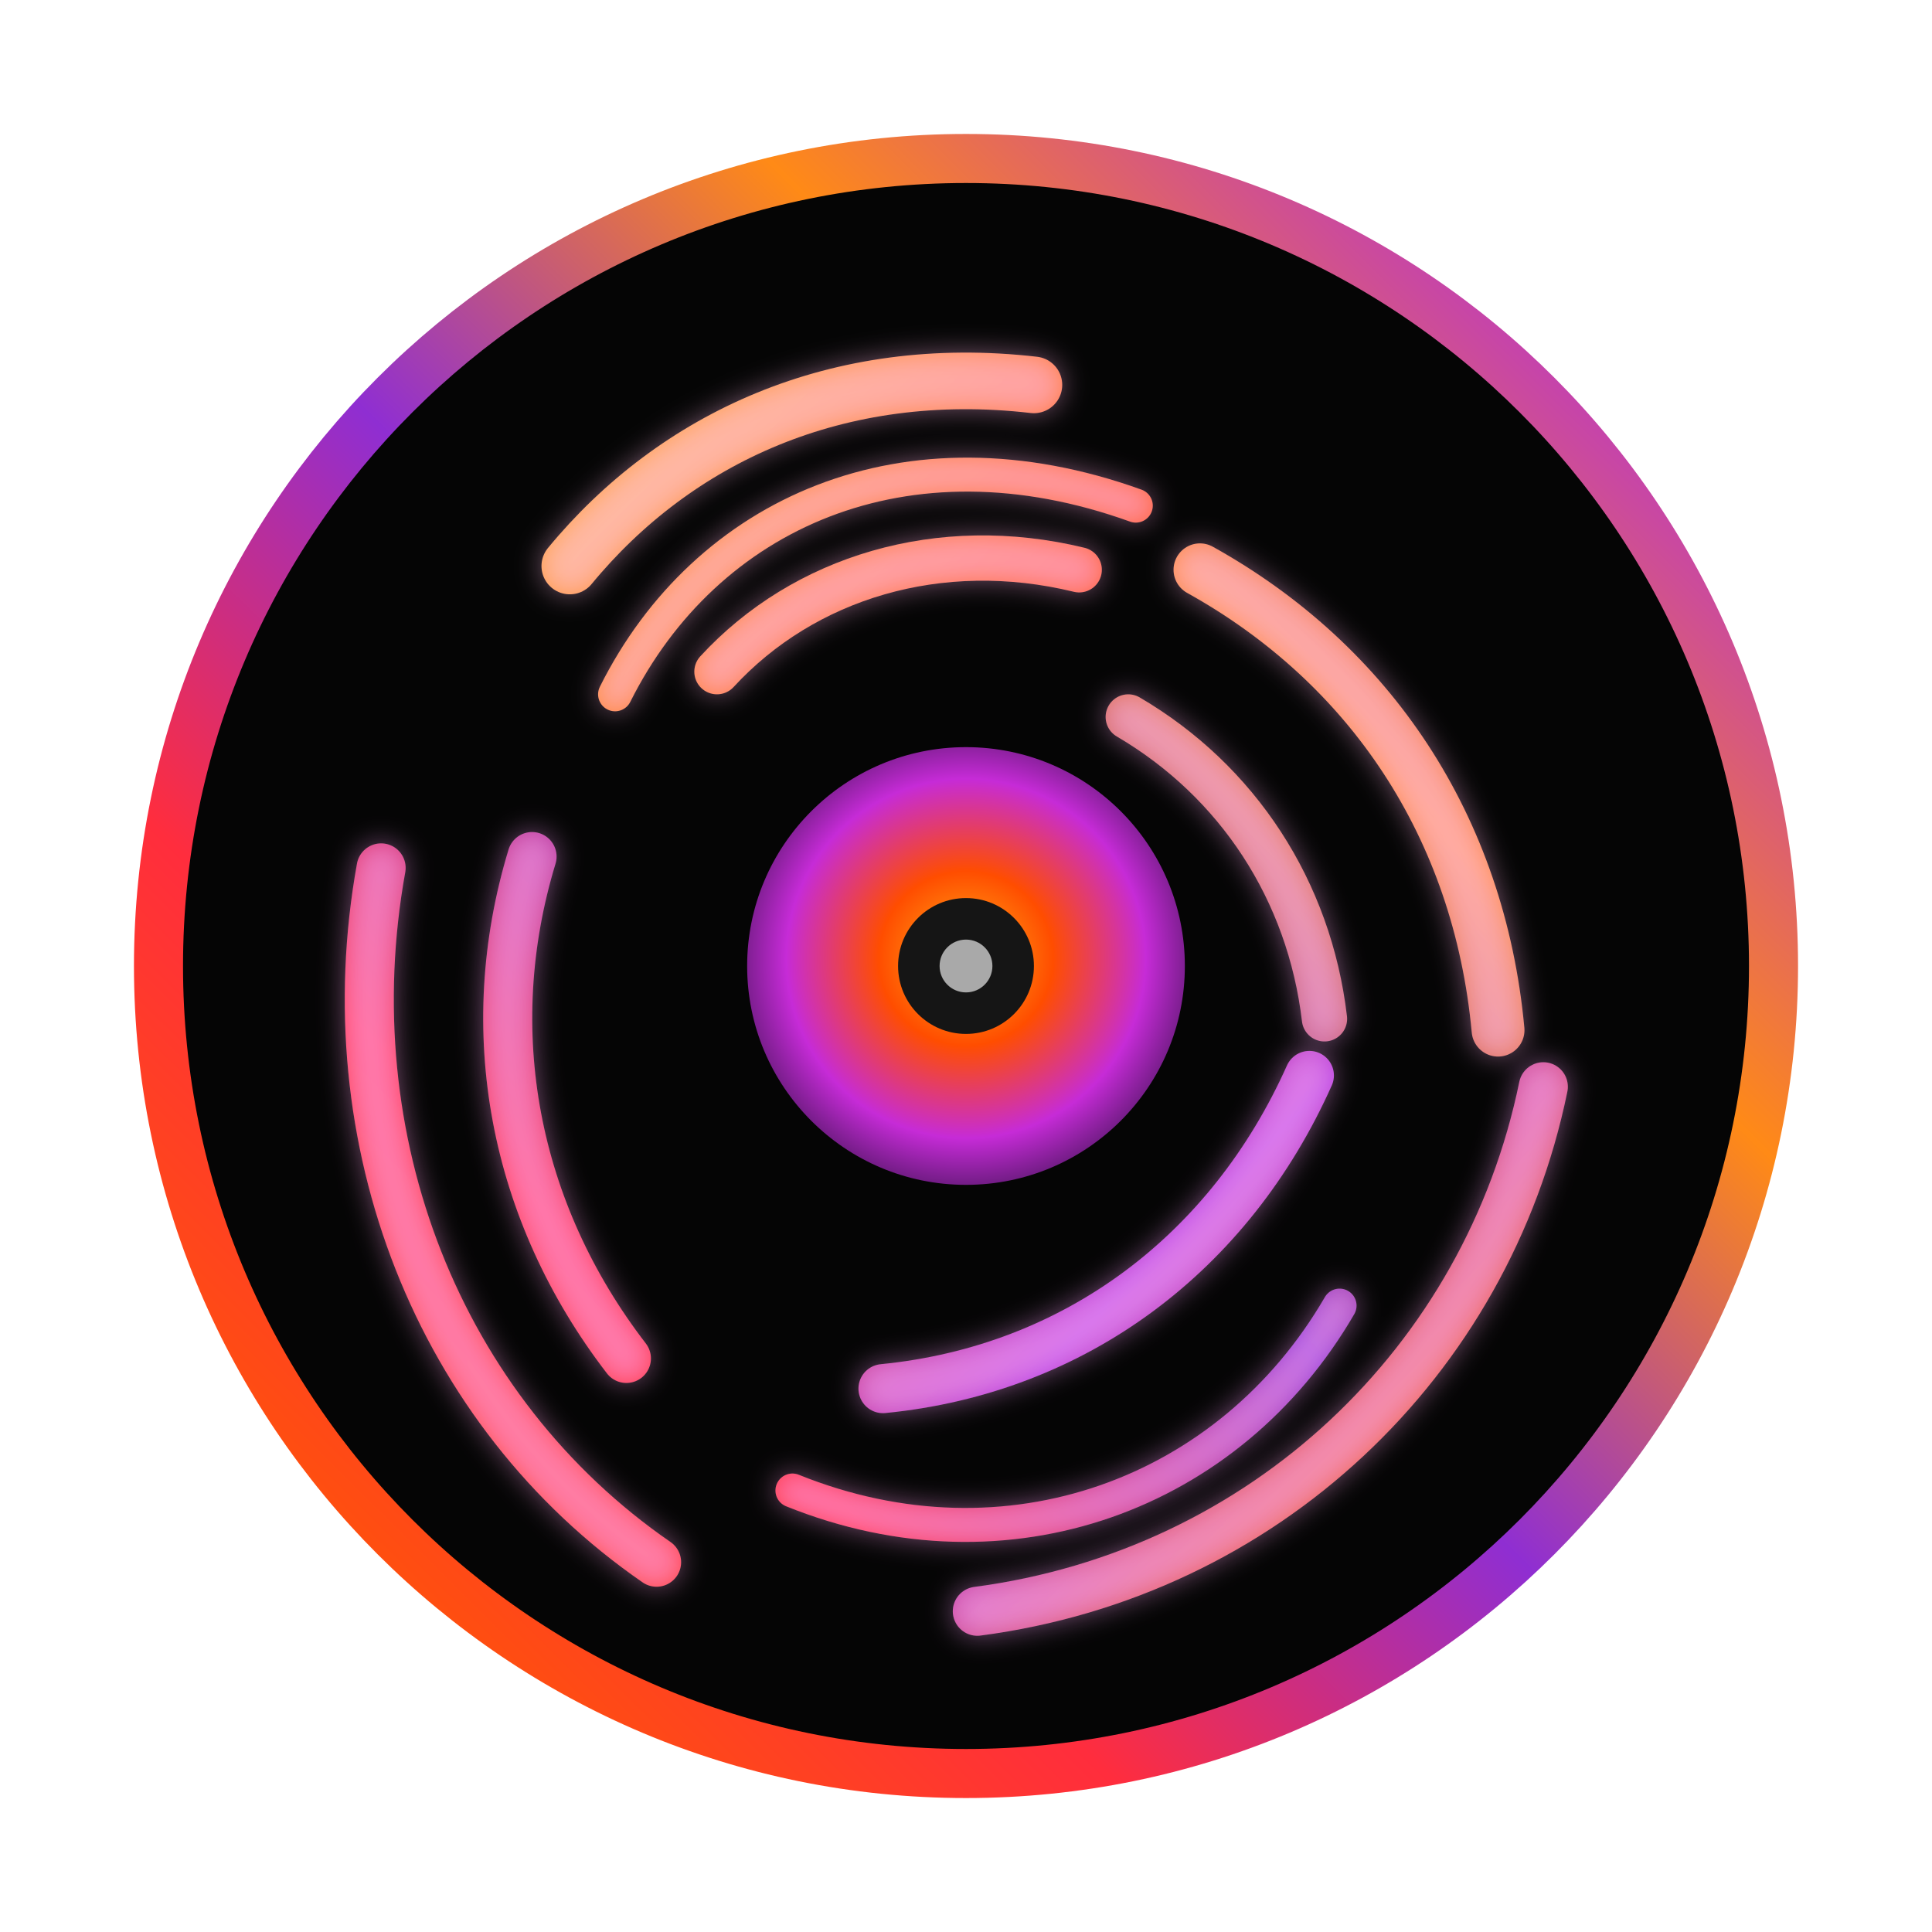
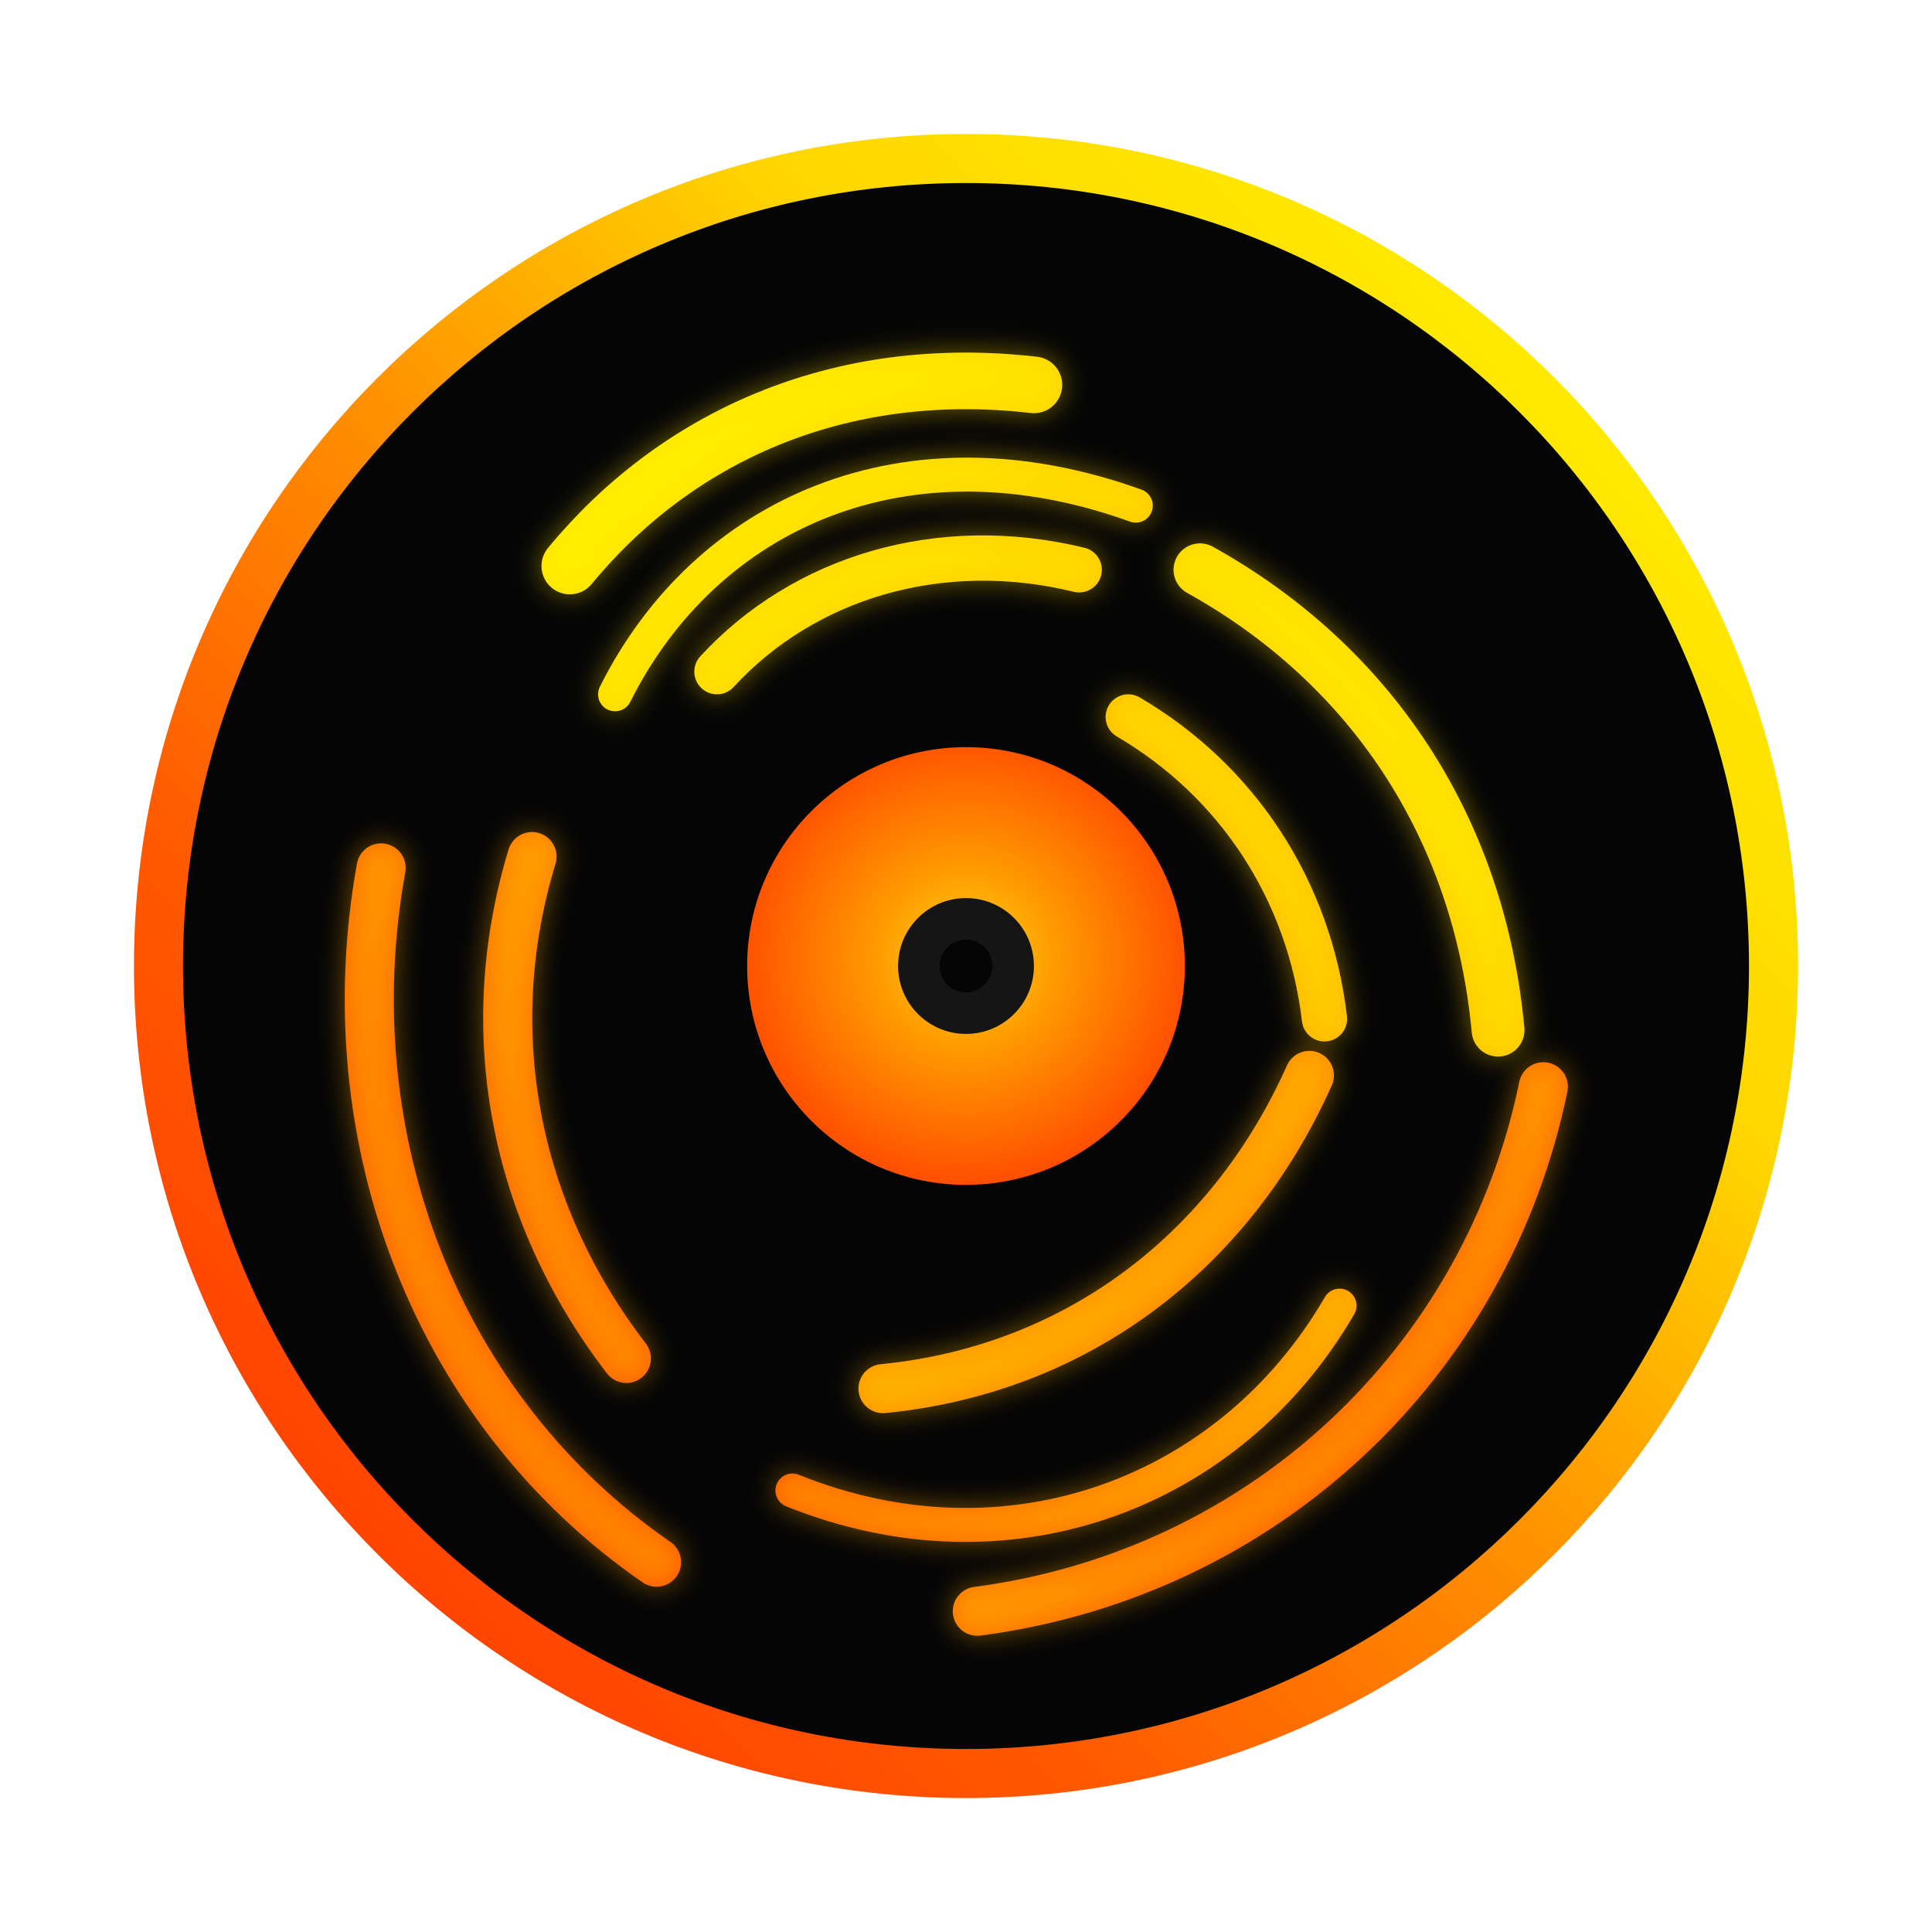
<svg xmlns="http://www.w3.org/2000/svg" width="512" height="512" viewBox="0 0 512 512" fill="none">
  <defs>
    <linearGradient id="sondar-stroke" x1="72" y1="430" x2="432" y2="68" gradientUnits="userSpaceOnUse">
-       <stop offset="0" stop-color="#ff5a00" />
-       <stop offset="0.25" stop-color="#ff2d3d" />
-       <stop offset="0.48" stop-color="#8f2ed2" />
-       <stop offset="0.72" stop-color="#ff8a16" />
-       <stop offset="1" stop-color="#b12bdf" />
+       <stop offset="0" stop-color="#ff3d00" />
+       <stop offset="0.25" stop-color="#ff5a00" />
+       <stop offset="0.48" stop-color="#ff8f00" />
+       <stop offset="0.72" stop-color="#ffd600" />
+       <stop offset="1" stop-color="#fff000" />
    </linearGradient>
    <linearGradient id="sondar-warm" x1="118" y1="120" x2="390" y2="390" gradientUnits="userSpaceOnUse">
-       <stop offset="0" stop-color="#ffb31a" />
-       <stop offset="0.42" stop-color="#ff5a00" />
-       <stop offset="0.74" stop-color="#b531dc" />
-       <stop offset="1" stop-color="#ff6b00" />
+       <stop offset="0" stop-color="#fff000" />
+       <stop offset="0.42" stop-color="#ffc400" />
+       <stop offset="0.74" stop-color="#ff8500" />
+       <stop offset="1" stop-color="#ff3d00" />
    </linearGradient>
    <radialGradient id="sondar-core" cx="0" cy="0" r="1" gradientUnits="userSpaceOnUse" gradientTransform="translate(256 254) rotate(90) scale(66)">
-       <stop offset="0" stop-color="#ffb31a" />
-       <stop offset="0.35" stop-color="#ff4d00" />
-       <stop offset="0.72" stop-color="#c62bd7" />
-       <stop offset="1" stop-color="#4a155e" />
+       <stop offset="0" stop-color="#ffd21a" />
+       <stop offset="0.35" stop-color="#ff9c00" />
+       <stop offset="0.72" stop-color="#ff6900" />
+       <stop offset="1" stop-color="#ff4100" />
    </radialGradient>
    <filter id="soft-glow" x="-20%" y="-20%" width="140%" height="140%">
      <feGaussianBlur stdDeviation="3.5" result="blur" />
-       <feColorMatrix in="blur" type="matrix" values="1 0 0 0 1 0 0.45 0 0 0.35 0 0 1 0 0.8 0 0 0 0.45 0" />
+       <feColorMatrix in="blur" type="matrix" values="1 0 0 0 1 0 0.52 0 0 0.32 0 0 0 0 0 0 0 0 0.45 0" />
      <feBlend in="SourceGraphic" mode="screen" />
    </filter>
  </defs>
  <circle cx="256" cy="256" r="214" fill="#050505" stroke="url(#sondar-stroke)" stroke-width="13" />
  <g filter="url(#soft-glow)" stroke-linecap="round" stroke-linejoin="round">
    <path d="M151 150C179 116 222 96 274 102" stroke="url(#sondar-warm)" stroke-width="15" />
    <path d="M190 178C213 153 249 142 286 151" stroke="url(#sondar-warm)" stroke-width="12" />
    <path d="M141 227C127 273 136 321 166 360" stroke="url(#sondar-stroke)" stroke-width="13" />
    <path d="M101 230C88 302 116 374 174 414" stroke="url(#sondar-stroke)" stroke-width="13" />
    <path d="M318 151C363 176 392 219 397 273" stroke="url(#sondar-stroke)" stroke-width="14" />
    <path d="M299 190C328 207 347 236 351 270" stroke="url(#sondar-stroke)" stroke-width="12" />
    <path d="M347 285C326 332 285 363 234 368" stroke="url(#sondar-warm)" stroke-width="13" />
    <path d="M409 288C394 361 335 417 259 427" stroke="url(#sondar-warm)" stroke-width="13" />
    <path d="M301 134C240 112 187 136 163 184" stroke="url(#sondar-warm)" stroke-width="9" />
    <path d="M210 395C267 418 326 396 355 346" stroke="url(#sondar-stroke)" stroke-width="9" />
  </g>
  <circle cx="256" cy="256" r="58" fill="url(#sondar-core)" />
  <circle cx="256" cy="256" r="18" fill="#151515" />
-   <circle cx="256" cy="256" r="7" fill="#a9a9a9" />
+   <circle cx="256" cy="256" r="7" fill="#050505" />
</svg>
